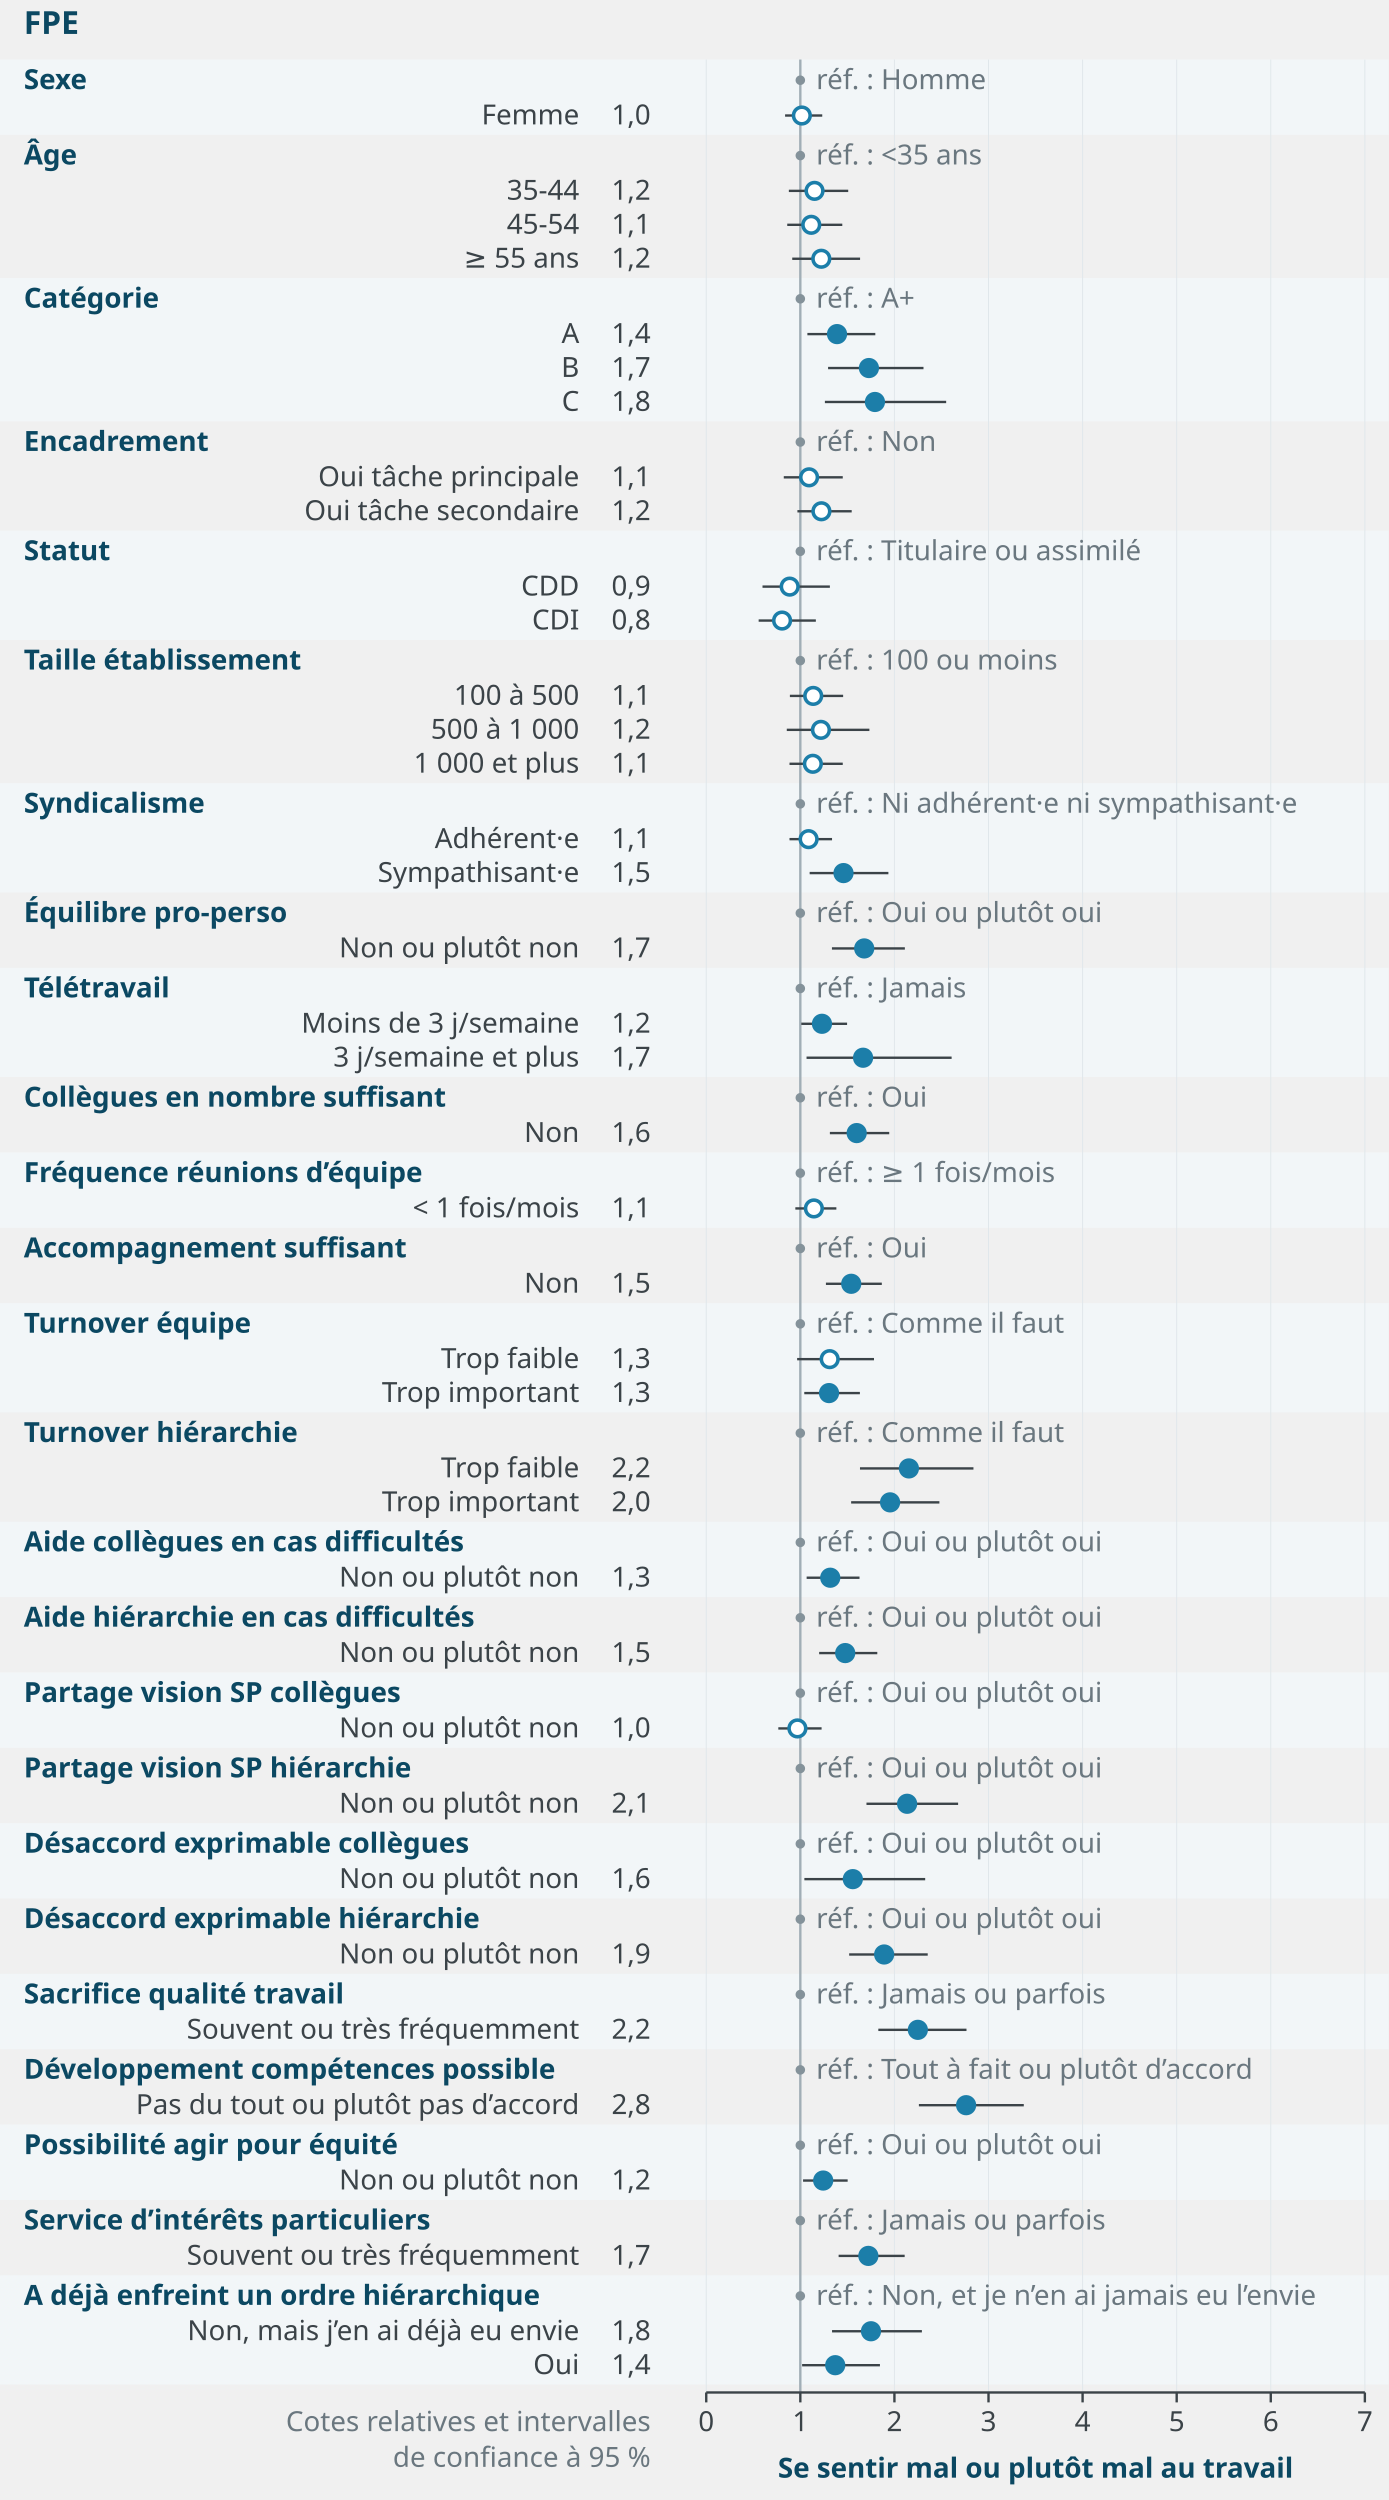
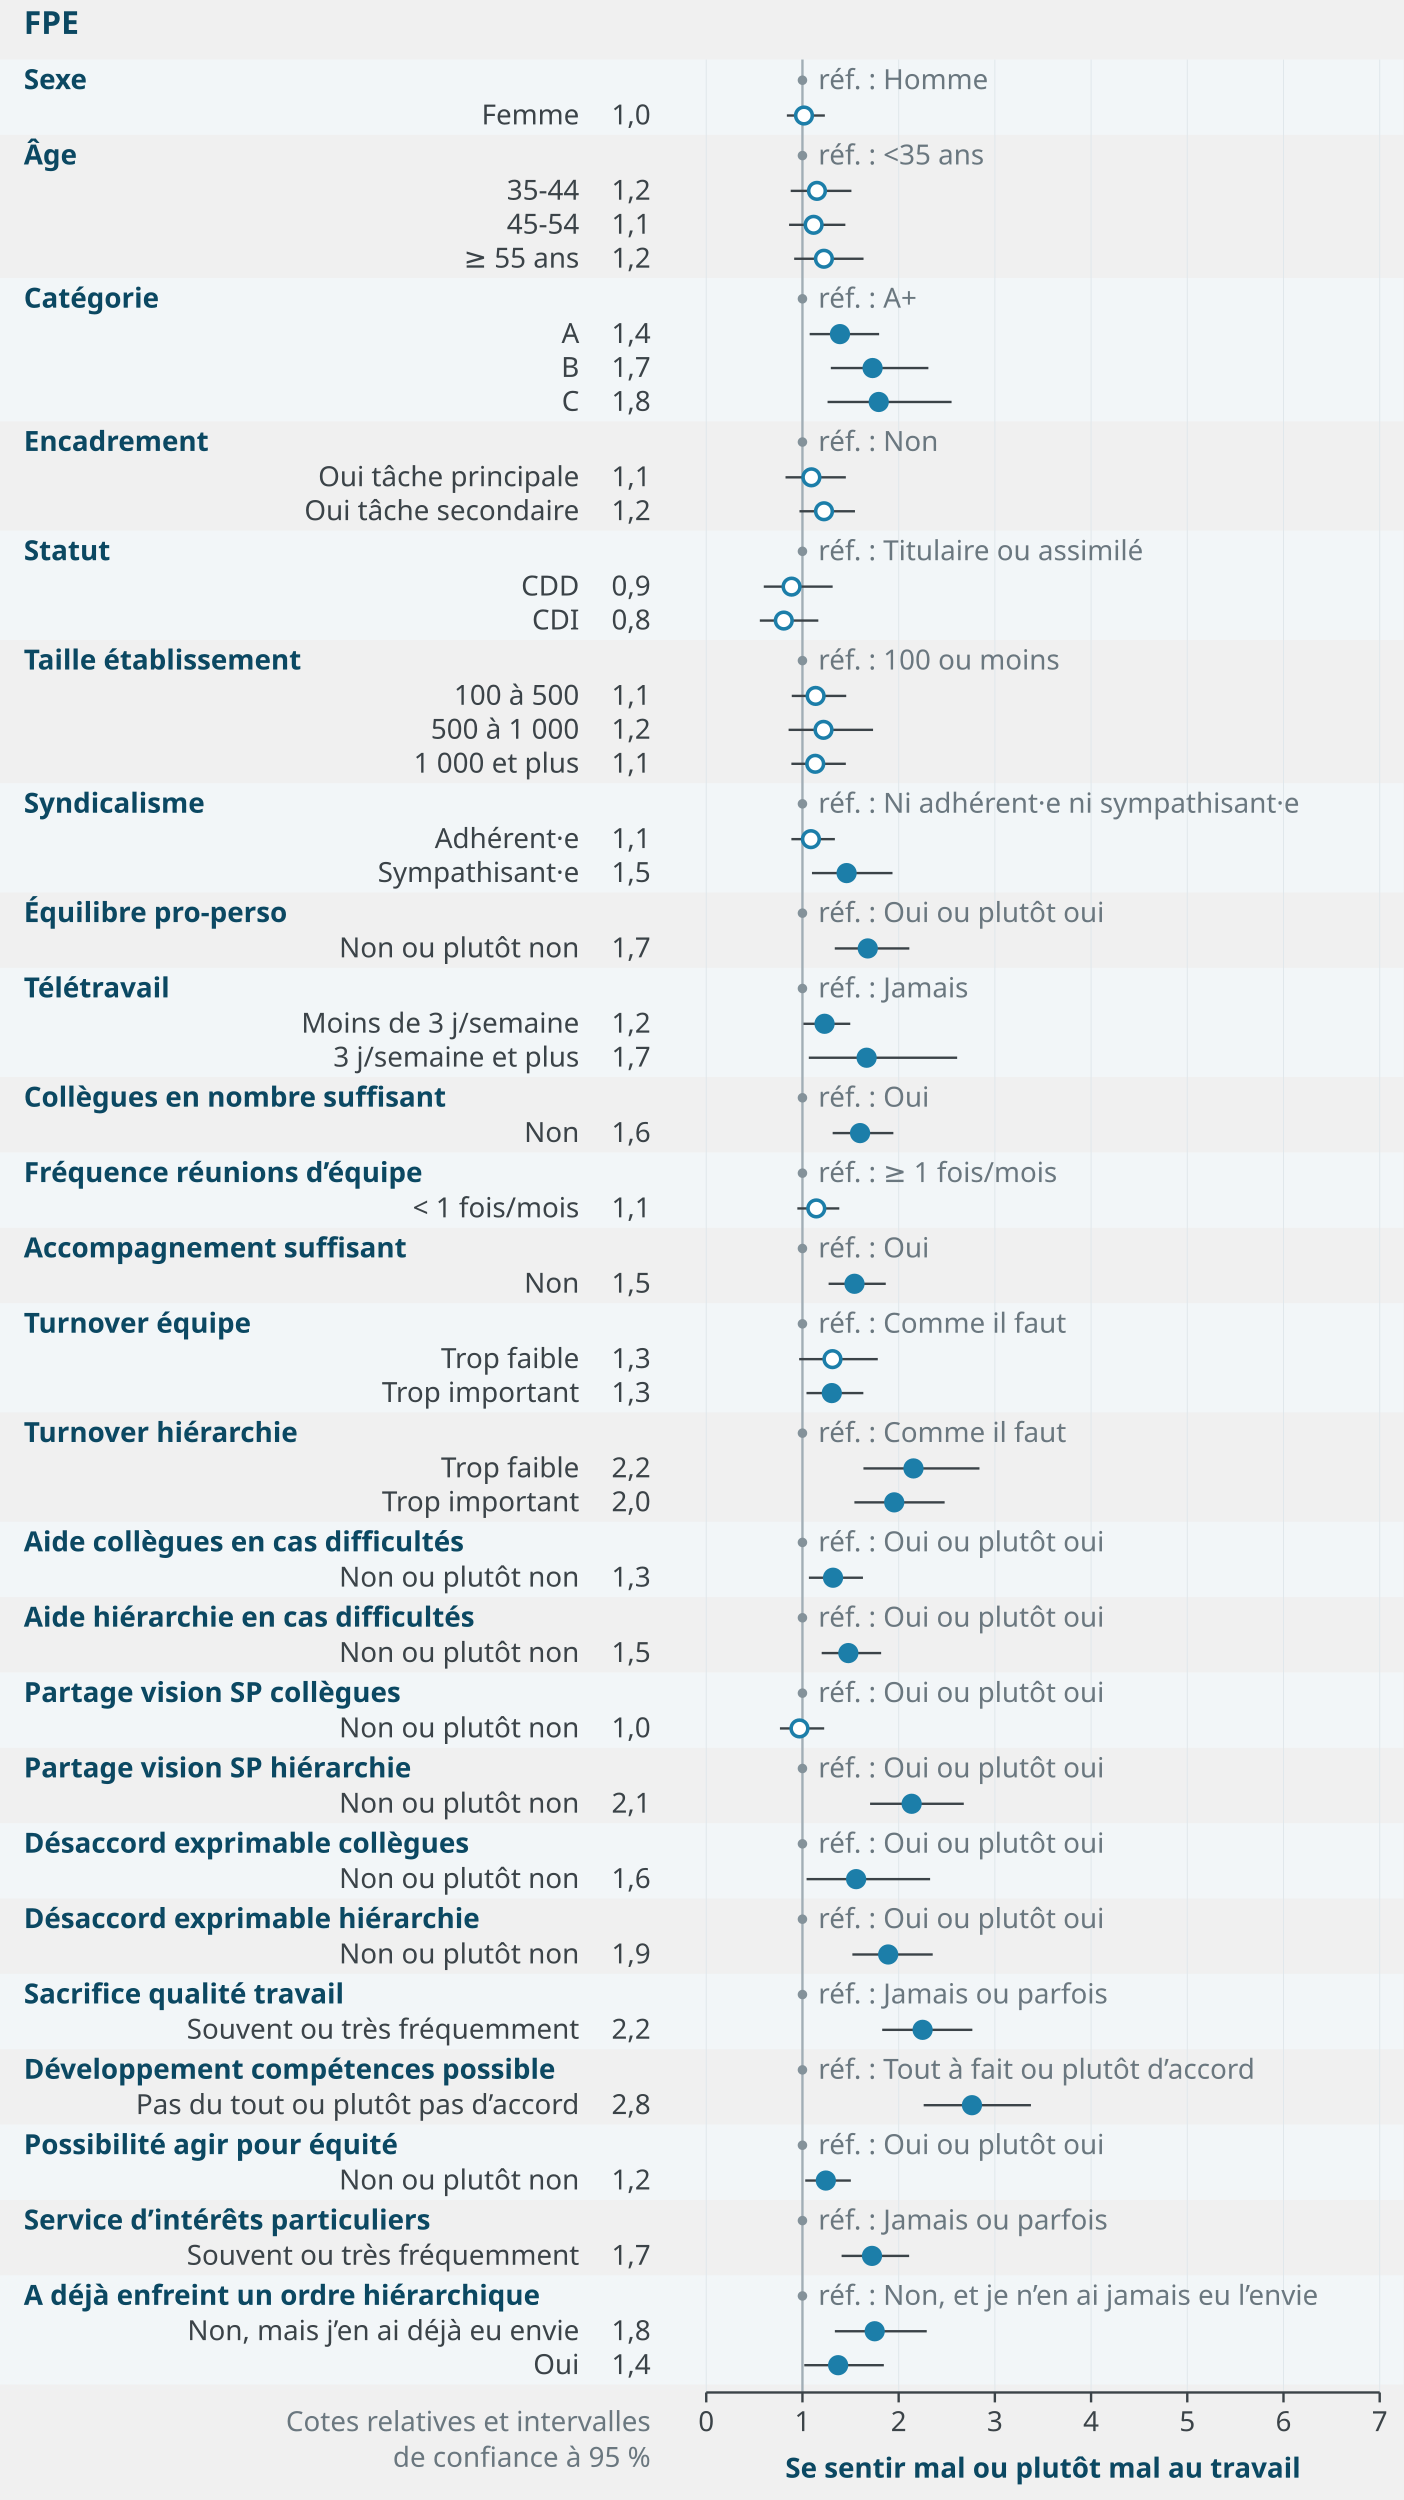
- <svg xmlns="http://www.w3.org/2000/svg" fill="currentColor" font-family="system-ui, sans-serif" font-size="10" text-anchor="middle" width="350pt" height="630.1pt" viewBox="0 0 350 630.1" style="font-family: Poppins-Regular, Poppins; font-size: 7px; background: none;">
+ <svg xmlns="http://www.w3.org/2000/svg" fill="currentColor" font-family="system-ui, sans-serif" font-size="10" text-anchor="middle" width="353.738pt" height="630.1pt" viewBox="0 0 353.738 630.1" style="font-family: Poppins-Regular, Poppins; font-size: 7px; background: none;">
  <g aria-label="rect" fill="#F2F6F8">
-     <rect x="0" y="15" width="350" height="18.992" />
-     <rect x="0" y="70.092" width="350" height="36.1" />
-     <rect x="0" y="133.737" width="350" height="27.546" />
-     <rect x="0" y="197.383" width="350" height="27.546" />
-     <rect x="0" y="243.921" width="350" height="27.546" />
-     <rect x="0" y="290.458" width="350" height="18.992" />
-     <rect x="0" y="328.442" width="350" height="27.546" />
-     <rect x="0" y="383.534" width="350" height="18.992" />
-     <rect x="0" y="421.518" width="350" height="18.992" />
-     <rect x="0" y="459.502" width="350" height="18.992" />
-     <rect x="0" y="497.486" width="350" height="18.992" />
-     <rect x="0" y="535.47" width="350" height="18.992" />
-     <rect x="0" y="573.454" width="350" height="27.546" />
+     <rect x="0" y="15" width="353.738" height="18.992" />
+     <rect x="0" y="70.092" width="353.738" height="36.1" />
+     <rect x="0" y="133.737" width="353.738" height="27.546" />
+     <rect x="0" y="197.383" width="353.738" height="27.546" />
+     <rect x="0" y="243.921" width="353.738" height="27.546" />
+     <rect x="0" y="290.458" width="353.738" height="18.992" />
+     <rect x="0" y="328.442" width="353.738" height="27.546" />
+     <rect x="0" y="383.534" width="353.738" height="18.992" />
+     <rect x="0" y="421.518" width="353.738" height="18.992" />
+     <rect x="0" y="459.502" width="353.738" height="18.992" />
+     <rect x="0" y="497.486" width="353.738" height="18.992" />
+     <rect x="0" y="535.47" width="353.738" height="18.992" />
+     <rect x="0" y="573.454" width="353.738" height="27.546" />
  </g>
  <g aria-label="rule" stroke="#E0E7EB" stroke-width="0.25">
    <line x1="178" x2="178" y1="15" y2="603" />
-     <line x1="225.429" x2="225.429" y1="15" y2="603" />
-     <line x1="249.143" x2="249.143" y1="15" y2="603" />
-     <line x1="272.857" x2="272.857" y1="15" y2="603" />
-     <line x1="296.571" x2="296.571" y1="15" y2="603" />
-     <line x1="320.286" x2="320.286" y1="15" y2="603" />
-     <line x1="344" x2="344" y1="15" y2="603" />
+     <line x1="226.497" x2="226.497" y1="15" y2="603" />
+     <line x1="250.745" x2="250.745" y1="15" y2="603" />
+     <line x1="274.993" x2="274.993" y1="15" y2="603" />
+     <line x1="299.241" x2="299.241" y1="15" y2="603" />
+     <line x1="323.49" x2="323.49" y1="15" y2="603" />
+     <line x1="347.738" x2="347.738" y1="15" y2="603" />
  </g>
  <g aria-label="rule" stroke="#A1AEB6" stroke-width="0.6">
-     <line x1="201.714" x2="201.714" y1="15" y2="603" />
+     <line x1="202.248" x2="202.248" y1="15" y2="603" />
  </g>
  <g aria-label="dot" fill="#84929A">
-     <circle cx="201.714" cy="20.219" r="1.2" />
-     <circle cx="201.714" cy="39.211" r="1.2" />
-     <circle cx="201.714" cy="75.311" r="1.2" />
-     <circle cx="201.714" cy="111.41" r="1.2" />
-     <circle cx="201.714" cy="138.956" r="1.2" />
-     <circle cx="201.714" cy="166.502" r="1.2" />
-     <circle cx="201.714" cy="202.602" r="1.2" />
-     <circle cx="201.714" cy="230.148" r="1.2" />
-     <circle cx="201.714" cy="249.14" r="1.2" />
-     <circle cx="201.714" cy="276.686" r="1.2" />
-     <circle cx="201.714" cy="295.678" r="1.2" />
-     <circle cx="201.714" cy="314.67" r="1.2" />
-     <circle cx="201.714" cy="333.662" r="1.2" />
-     <circle cx="201.714" cy="361.207" r="1.2" />
-     <circle cx="201.714" cy="388.753" r="1.2" />
-     <circle cx="201.714" cy="407.745" r="1.2" />
-     <circle cx="201.714" cy="426.737" r="1.2" />
-     <circle cx="201.714" cy="445.729" r="1.2" />
-     <circle cx="201.714" cy="464.721" r="1.2" />
-     <circle cx="201.714" cy="483.713" r="1.2" />
-     <circle cx="201.714" cy="502.705" r="1.2" />
-     <circle cx="201.714" cy="521.697" r="1.2" />
-     <circle cx="201.714" cy="540.689" r="1.2" />
-     <circle cx="201.714" cy="559.681" r="1.2" />
-     <circle cx="201.714" cy="578.673" r="1.2" />
+     <circle cx="202.248" cy="20.219" r="1.2" />
+     <circle cx="202.248" cy="39.211" r="1.2" />
+     <circle cx="202.248" cy="75.311" r="1.2" />
+     <circle cx="202.248" cy="111.41" r="1.2" />
+     <circle cx="202.248" cy="138.956" r="1.2" />
+     <circle cx="202.248" cy="166.502" r="1.2" />
+     <circle cx="202.248" cy="202.602" r="1.2" />
+     <circle cx="202.248" cy="230.148" r="1.2" />
+     <circle cx="202.248" cy="249.14" r="1.2" />
+     <circle cx="202.248" cy="276.686" r="1.2" />
+     <circle cx="202.248" cy="295.678" r="1.2" />
+     <circle cx="202.248" cy="314.67" r="1.2" />
+     <circle cx="202.248" cy="333.662" r="1.2" />
+     <circle cx="202.248" cy="361.207" r="1.2" />
+     <circle cx="202.248" cy="388.753" r="1.2" />
+     <circle cx="202.248" cy="407.745" r="1.2" />
+     <circle cx="202.248" cy="426.737" r="1.2" />
+     <circle cx="202.248" cy="445.729" r="1.2" />
+     <circle cx="202.248" cy="464.721" r="1.2" />
+     <circle cx="202.248" cy="483.713" r="1.2" />
+     <circle cx="202.248" cy="502.705" r="1.2" />
+     <circle cx="202.248" cy="521.697" r="1.2" />
+     <circle cx="202.248" cy="540.689" r="1.2" />
+     <circle cx="202.248" cy="559.681" r="1.2" />
+     <circle cx="202.248" cy="578.673" r="1.2" />
  </g>
  <g aria-label="rule" stroke="#3B4348" stroke-width="0.6">
-     <line x1="197.873" x2="207.24" y1="29.115" y2="29.115" />
-     <line x1="198.821" x2="213.785" y1="48.107" y2="48.107" />
-     <line x1="198.418" x2="212.291" y1="56.661" y2="56.661" />
-     <line x1="199.675" x2="216.773" y1="65.215" y2="65.215" />
-     <line x1="203.493" x2="220.615" y1="84.207" y2="84.207" />
-     <line x1="208.71" x2="232.756" y1="92.761" y2="92.761" />
-     <line x1="207.904" x2="238.471" y1="101.314" y2="101.314" />
-     <line x1="197.541" x2="212.409" y1="120.306" y2="120.306" />
-     <line x1="200.979" x2="214.662" y1="128.86" y2="128.86" />
-     <line x1="192.181" x2="209.161" y1="147.852" y2="147.852" />
-     <line x1="191.209" x2="205.627" y1="156.406" y2="156.406" />
-     <line x1="199.082" x2="212.504" y1="175.398" y2="175.398" />
-     <line x1="198.299" x2="219.121" y1="183.952" y2="183.952" />
-     <line x1="198.987" x2="212.409" y1="192.506" y2="192.506" />
-     <line x1="198.987" x2="209.706" y1="211.498" y2="211.498" />
-     <line x1="204.062" x2="223.911" y1="220.052" y2="220.052" />
-     <line x1="209.682" x2="228.061" y1="239.044" y2="239.044" />
-     <line x1="201.951" x2="213.5" y1="258.036" y2="258.036" />
-     <line x1="203.279" x2="239.847" y1="266.59" y2="266.59" />
-     <line x1="209.161" x2="224.124" y1="285.582" y2="285.582" />
-     <line x1="200.457" x2="210.797" y1="304.574" y2="304.574" />
-     <line x1="208.165" x2="222.251" y1="323.566" y2="323.566" />
-     <line x1="200.908" x2="220.283" y1="342.558" y2="342.558" />
-     <line x1="202.71" x2="216.725" y1="351.111" y2="351.111" />
-     <line x1="216.749" x2="245.349" y1="370.103" y2="370.103" />
-     <line x1="214.52" x2="236.764" y1="378.657" y2="378.657" />
-     <line x1="203.303" x2="216.631" y1="397.649" y2="397.649" />
-     <line x1="206.457" x2="221.113" y1="416.641" y2="416.641" />
-     <line x1="196.165" x2="207.074" y1="435.633" y2="435.633" />
-     <line x1="218.385" x2="241.483" y1="454.625" y2="454.625" />
-     <line x1="202.734" x2="233.183" y1="473.617" y2="473.617" />
-     <line x1="214.022" x2="233.823" y1="492.609" y2="492.609" />
-     <line x1="221.373" x2="243.594" y1="511.601" y2="511.601" />
-     <line x1="231.594" x2="258.036" y1="530.593" y2="530.593" />
-     <line x1="202.402" x2="213.643" y1="549.585" y2="549.585" />
-     <line x1="211.366" x2="228.013" y1="568.577" y2="568.577" />
-     <line x1="209.706" x2="232.353" y1="587.569" y2="587.569" />
-     <line x1="202.165" x2="221.777" y1="596.123" y2="596.123" />
+     <line x1="198.32" x2="207.898" y1="29.115" y2="29.115" />
+     <line x1="199.29" x2="214.591" y1="48.107" y2="48.107" />
+     <line x1="198.878" x2="213.063" y1="56.661" y2="56.661" />
+     <line x1="200.163" x2="217.646" y1="65.215" y2="65.215" />
+     <line x1="204.067" x2="221.574" y1="84.207" y2="84.207" />
+     <line x1="209.402" x2="233.989" y1="92.761" y2="92.761" />
+     <line x1="208.577" x2="239.833" y1="101.314" y2="101.314" />
+     <line x1="197.981" x2="213.184" y1="120.306" y2="120.306" />
+     <line x1="201.497" x2="215.488" y1="128.86" y2="128.86" />
+     <line x1="192.5" x2="209.862" y1="147.852" y2="147.852" />
+     <line x1="191.506" x2="206.249" y1="156.406" y2="156.406" />
+     <line x1="199.557" x2="213.281" y1="175.398" y2="175.398" />
+     <line x1="198.757" x2="220.047" y1="183.952" y2="183.952" />
+     <line x1="199.46" x2="213.184" y1="192.506" y2="192.506" />
+     <line x1="199.46" x2="210.42" y1="211.498" y2="211.498" />
+     <line x1="204.649" x2="224.945" y1="220.052" y2="220.052" />
+     <line x1="210.396" x2="229.188" y1="239.044" y2="239.044" />
+     <line x1="202.491" x2="214.3" y1="258.036" y2="258.036" />
+     <line x1="203.849" x2="241.24" y1="266.59" y2="266.59" />
+     <line x1="209.862" x2="225.163" y1="285.582" y2="285.582" />
+     <line x1="200.963" x2="211.535" y1="304.574" y2="304.574" />
+     <line x1="208.844" x2="223.247" y1="323.566" y2="323.566" />
+     <line x1="201.424" x2="221.235" y1="342.558" y2="342.558" />
+     <line x1="203.267" x2="217.597" y1="351.111" y2="351.111" />
+     <line x1="217.622" x2="246.865" y1="370.103" y2="370.103" />
+     <line x1="215.342" x2="238.087" y1="378.657" y2="378.657" />
+     <line x1="203.873" x2="217.5" y1="397.649" y2="397.649" />
+     <line x1="207.098" x2="222.083" y1="416.641" y2="416.641" />
+     <line x1="196.574" x2="207.728" y1="435.633" y2="435.633" />
+     <line x1="219.295" x2="242.913" y1="454.625" y2="454.625" />
+     <line x1="203.291" x2="234.426" y1="473.617" y2="473.617" />
+     <line x1="214.833" x2="235.08" y1="492.609" y2="492.609" />
+     <line x1="222.35" x2="245.071" y1="511.601" y2="511.601" />
+     <line x1="232.801" x2="259.838" y1="530.593" y2="530.593" />
+     <line x1="202.951" x2="214.445" y1="549.585" y2="549.585" />
+     <line x1="212.117" x2="229.14" y1="568.577" y2="568.577" />
+     <line x1="210.42" x2="233.577" y1="587.569" y2="587.569" />
+     <line x1="202.709" x2="222.762" y1="596.123" y2="596.123" />
  </g>
  <g aria-label="dot" stroke="#1C7EA9" stroke-width="0.9">
-     <circle cx="202.094" cy="29.115" r="2.1" fill="#FFFFFF" />
-     <circle cx="205.295" cy="48.107" r="2.1" fill="#FFFFFF" />
-     <circle cx="204.465" cy="56.661" r="2.1" fill="#FFFFFF" />
-     <circle cx="207.003" cy="65.215" r="2.1" fill="#FFFFFF" />
-     <circle cx="210.963" cy="84.207" r="2.1" fill="#1C7EA9" />
-     <circle cx="219.002" cy="92.761" r="2.1" fill="#1C7EA9" />
-     <circle cx="220.52" cy="101.314" r="2.1" fill="#1C7EA9" />
-     <circle cx="203.92" cy="120.306" r="2.1" fill="#FFFFFF" />
-     <circle cx="207.026" cy="128.86" r="2.1" fill="#FFFFFF" />
-     <circle cx="199.035" cy="147.852" r="2.1" fill="#FFFFFF" />
-     <circle cx="197.114" cy="156.406" r="2.1" fill="#FFFFFF" />
-     <circle cx="204.963" cy="175.398" r="2.1" fill="#FFFFFF" />
-     <circle cx="206.908" cy="183.952" r="2.1" fill="#FFFFFF" />
-     <circle cx="204.868" cy="192.506" r="2.1" fill="#FFFFFF" />
-     <circle cx="203.801" cy="211.498" r="2.1" fill="#FFFFFF" />
-     <circle cx="212.599" cy="220.052" r="2.1" fill="#1C7EA9" />
-     <circle cx="217.816" cy="239.044" r="2.1" fill="#1C7EA9" />
-     <circle cx="207.169" cy="258.036" r="2.1" fill="#1C7EA9" />
-     <circle cx="217.532" cy="266.59" r="2.1" fill="#1C7EA9" />
-     <circle cx="215.919" cy="285.582" r="2.1" fill="#1C7EA9" />
-     <circle cx="205.129" cy="304.574" r="2.1" fill="#FFFFFF" />
-     <circle cx="214.544" cy="323.566" r="2.1" fill="#1C7EA9" />
-     <circle cx="209.113" cy="342.558" r="2.1" fill="#FFFFFF" />
-     <circle cx="208.947" cy="351.111" r="2.1" fill="#1C7EA9" />
-     <circle cx="229.081" cy="370.103" r="2.1" fill="#1C7EA9" />
-     <circle cx="224.338" cy="378.657" r="2.1" fill="#1C7EA9" />
-     <circle cx="209.255" cy="397.649" r="2.1" fill="#1C7EA9" />
-     <circle cx="213.026" cy="416.641" r="2.1" fill="#1C7EA9" />
-     <circle cx="200.979" cy="435.633" r="2.1" fill="#FFFFFF" />
-     <circle cx="228.63" cy="454.625" r="2.1" fill="#1C7EA9" />
-     <circle cx="214.947" cy="473.617" r="2.1" fill="#1C7EA9" />
-     <circle cx="222.844" cy="492.609" r="2.1" fill="#1C7EA9" />
-     <circle cx="231.333" cy="511.601" r="2.1" fill="#1C7EA9" />
-     <circle cx="243.499" cy="530.593" r="2.1" fill="#1C7EA9" />
-     <circle cx="207.477" cy="549.585" r="2.1" fill="#1C7EA9" />
-     <circle cx="218.86" cy="568.577" r="2.1" fill="#1C7EA9" />
-     <circle cx="219.524" cy="587.569" r="2.1" fill="#1C7EA9" />
-     <circle cx="210.512" cy="596.123" r="2.1" fill="#1C7EA9" />
+     <circle cx="202.636" cy="29.115" r="2.1" fill="#FFFFFF" />
+     <circle cx="205.91" cy="48.107" r="2.1" fill="#FFFFFF" />
+     <circle cx="205.061" cy="56.661" r="2.1" fill="#FFFFFF" />
+     <circle cx="207.656" cy="65.215" r="2.1" fill="#FFFFFF" />
+     <circle cx="211.705" cy="84.207" r="2.1" fill="#1C7EA9" />
+     <circle cx="219.925" cy="92.761" r="2.1" fill="#1C7EA9" />
+     <circle cx="221.477" cy="101.314" r="2.1" fill="#1C7EA9" />
+     <circle cx="204.503" cy="120.306" r="2.1" fill="#FFFFFF" />
+     <circle cx="207.68" cy="128.86" r="2.1" fill="#FFFFFF" />
+     <circle cx="199.508" cy="147.852" r="2.1" fill="#FFFFFF" />
+     <circle cx="197.544" cy="156.406" r="2.1" fill="#FFFFFF" />
+     <circle cx="205.57" cy="175.398" r="2.1" fill="#FFFFFF" />
+     <circle cx="207.559" cy="183.952" r="2.1" fill="#FFFFFF" />
+     <circle cx="205.473" cy="192.506" r="2.1" fill="#FFFFFF" />
+     <circle cx="204.382" cy="211.498" r="2.1" fill="#FFFFFF" />
+     <circle cx="213.378" cy="220.052" r="2.1" fill="#1C7EA9" />
+     <circle cx="218.713" cy="239.044" r="2.1" fill="#1C7EA9" />
+     <circle cx="207.825" cy="258.036" r="2.1" fill="#1C7EA9" />
+     <circle cx="218.422" cy="266.59" r="2.1" fill="#1C7EA9" />
+     <circle cx="216.773" cy="285.582" r="2.1" fill="#1C7EA9" />
+     <circle cx="205.74" cy="304.574" r="2.1" fill="#FFFFFF" />
+     <circle cx="215.367" cy="323.566" r="2.1" fill="#1C7EA9" />
+     <circle cx="209.814" cy="342.558" r="2.1" fill="#FFFFFF" />
+     <circle cx="209.644" cy="351.111" r="2.1" fill="#1C7EA9" />
+     <circle cx="230.231" cy="370.103" r="2.1" fill="#1C7EA9" />
+     <circle cx="225.381" cy="378.657" r="2.1" fill="#1C7EA9" />
+     <circle cx="209.959" cy="397.649" r="2.1" fill="#1C7EA9" />
+     <circle cx="213.815" cy="416.641" r="2.1" fill="#1C7EA9" />
+     <circle cx="201.497" cy="435.633" r="2.1" fill="#FFFFFF" />
+     <circle cx="229.77" cy="454.625" r="2.1" fill="#1C7EA9" />
+     <circle cx="215.779" cy="473.617" r="2.1" fill="#1C7EA9" />
+     <circle cx="223.854" cy="492.609" r="2.1" fill="#1C7EA9" />
+     <circle cx="232.534" cy="511.601" r="2.1" fill="#1C7EA9" />
+     <circle cx="244.974" cy="530.593" r="2.1" fill="#1C7EA9" />
+     <circle cx="208.141" cy="549.585" r="2.1" fill="#1C7EA9" />
+     <circle cx="219.78" cy="568.577" r="2.1" fill="#1C7EA9" />
+     <circle cx="220.459" cy="587.569" r="2.1" fill="#1C7EA9" />
+     <circle cx="211.244" cy="596.123" r="2.1" fill="#1C7EA9" />
  </g>
  <g aria-label="text" fill="#0B4862" text-anchor="start" font-family="Poppins-Bold, Poppins" font-size="7" font-weight="700">
    <text y="0.32em" transform="translate(6,20.21908)">Sexe</text>
    <text y="0.32em" transform="translate(6,39.21108)">Âge</text>
    <text y="0.32em" transform="translate(6,75.31077)">Catégorie</text>
    <text y="0.32em" transform="translate(6,111.4105)">Encadrement</text>
    <text y="0.32em" transform="translate(6,138.9563)">Statut</text>
    <text y="0.32em" transform="translate(6,166.5022)">Taille établissement</text>
    <text y="0.32em" transform="translate(6,202.6018)">Syndicalisme</text>
    <text y="0.32em" transform="translate(6,230.1477)">Équilibre pro-perso</text>
    <text y="0.32em" transform="translate(6,249.1397)">Télétravail</text>
    <text y="0.32em" transform="translate(6,276.6855)">Collègues en nombre suffisant</text>
    <text y="0.32em" transform="translate(6,295.6775)">Fréquence réunions d’équipe</text>
    <text y="0.32em" transform="translate(6,314.6695)">Accompagnement suffisant</text>
    <text y="0.32em" transform="translate(6,333.6615)">Turnover équipe</text>
    <text y="0.32em" transform="translate(6,361.2074)">Turnover hiérarchie</text>
    <text y="0.32em" transform="translate(6,388.7532)">Aide collègues en cas difficultés</text>
    <text y="0.32em" transform="translate(6,407.7452)">Aide hiérarchie en cas difficultés</text>
    <text y="0.32em" transform="translate(6,426.7372)">Partage vision SP collègues</text>
    <text y="0.32em" transform="translate(6,445.7292)">Partage vision SP hiérarchie</text>
    <text y="0.32em" transform="translate(6,464.7212)">Désaccord exprimable collègues</text>
    <text y="0.32em" transform="translate(6,483.7132)">Désaccord exprimable hiérarchie</text>
    <text y="0.32em" transform="translate(6,502.7052)">Sacrifice qualité travail</text>
    <text y="0.32em" transform="translate(6,521.6972)">Développement compétences possible</text>
    <text y="0.32em" transform="translate(6,540.6892)">Possibilité agir pour équité</text>
    <text y="0.32em" transform="translate(6,559.6812)">Service d’intérêts particuliers</text>
    <text y="0.32em" transform="translate(6,578.6732)">A déjà enfreint un ordre hiérarchique</text>
  </g>
  <g aria-label="text" fill="#6A777F" text-anchor="start" font-size="7">
-     <text y="0.32em" transform="translate(205.7143,20.21908)">réf. : Homme</text>
-     <text y="0.32em" transform="translate(205.7143,39.21108)">réf. : &lt;35 ans</text>
-     <text y="0.32em" transform="translate(205.7143,75.31077)">réf. : A+</text>
-     <text y="0.32em" transform="translate(205.7143,111.4105)">réf. : Non</text>
-     <text y="0.32em" transform="translate(205.7143,138.9563)">réf. : Titulaire ou assimilé</text>
-     <text y="0.32em" transform="translate(205.7143,166.5022)">réf. : 100 ou moins</text>
-     <text y="0.32em" transform="translate(205.7143,202.6018)">réf. : Ni adhérent·e ni sympathisant·e</text>
-     <text y="0.32em" transform="translate(205.7143,230.1477)">réf. : Oui ou plutôt oui</text>
-     <text y="0.32em" transform="translate(205.7143,249.1397)">réf. : Jamais</text>
-     <text y="0.32em" transform="translate(205.7143,276.6855)">réf. : Oui</text>
-     <text y="0.32em" transform="translate(205.7143,295.6775)">réf. : ≥ 1 fois/mois</text>
-     <text y="0.32em" transform="translate(205.7143,314.6695)">réf. : Oui</text>
-     <text y="0.32em" transform="translate(205.7143,333.6615)">réf. : Comme il faut</text>
-     <text y="0.32em" transform="translate(205.7143,361.2074)">réf. : Comme il faut</text>
-     <text y="0.32em" transform="translate(205.7143,388.7532)">réf. : Oui ou plutôt oui</text>
-     <text y="0.32em" transform="translate(205.7143,407.7452)">réf. : Oui ou plutôt oui</text>
-     <text y="0.32em" transform="translate(205.7143,426.7372)">réf. : Oui ou plutôt oui</text>
-     <text y="0.32em" transform="translate(205.7143,445.7292)">réf. : Oui ou plutôt oui</text>
-     <text y="0.32em" transform="translate(205.7143,464.7212)">réf. : Oui ou plutôt oui</text>
-     <text y="0.32em" transform="translate(205.7143,483.7132)">réf. : Oui ou plutôt oui</text>
-     <text y="0.32em" transform="translate(205.7143,502.7052)">réf. : Jamais ou parfois</text>
-     <text y="0.32em" transform="translate(205.7143,521.6972)">réf. : Tout à fait ou plutôt d’accord</text>
-     <text y="0.32em" transform="translate(205.7143,540.6892)">réf. : Oui ou plutôt oui</text>
-     <text y="0.32em" transform="translate(205.7143,559.6812)">réf. : Jamais ou parfois</text>
-     <text y="0.32em" transform="translate(205.7143,578.6732)">réf. : Non, et je n’en ai jamais eu l’envie</text>
+     <text y="0.32em" transform="translate(206.2483,20.21908)">réf. : Homme</text>
+     <text y="0.32em" transform="translate(206.2483,39.21108)">réf. : &lt;35 ans</text>
+     <text y="0.32em" transform="translate(206.2483,75.31077)">réf. : A+</text>
+     <text y="0.32em" transform="translate(206.2483,111.4105)">réf. : Non</text>
+     <text y="0.32em" transform="translate(206.2483,138.9563)">réf. : Titulaire ou assimilé</text>
+     <text y="0.32em" transform="translate(206.2483,166.5022)">réf. : 100 ou moins</text>
+     <text y="0.32em" transform="translate(206.2483,202.6018)">réf. : Ni adhérent·e ni sympathisant·e</text>
+     <text y="0.32em" transform="translate(206.2483,230.1477)">réf. : Oui ou plutôt oui</text>
+     <text y="0.32em" transform="translate(206.2483,249.1397)">réf. : Jamais</text>
+     <text y="0.32em" transform="translate(206.2483,276.6855)">réf. : Oui</text>
+     <text y="0.32em" transform="translate(206.2483,295.6775)">réf. : ≥ 1 fois/mois</text>
+     <text y="0.32em" transform="translate(206.2483,314.6695)">réf. : Oui</text>
+     <text y="0.32em" transform="translate(206.2483,333.6615)">réf. : Comme il faut</text>
+     <text y="0.32em" transform="translate(206.2483,361.2074)">réf. : Comme il faut</text>
+     <text y="0.32em" transform="translate(206.2483,388.7532)">réf. : Oui ou plutôt oui</text>
+     <text y="0.32em" transform="translate(206.2483,407.7452)">réf. : Oui ou plutôt oui</text>
+     <text y="0.32em" transform="translate(206.2483,426.7372)">réf. : Oui ou plutôt oui</text>
+     <text y="0.32em" transform="translate(206.2483,445.7292)">réf. : Oui ou plutôt oui</text>
+     <text y="0.32em" transform="translate(206.2483,464.7212)">réf. : Oui ou plutôt oui</text>
+     <text y="0.32em" transform="translate(206.2483,483.7132)">réf. : Oui ou plutôt oui</text>
+     <text y="0.32em" transform="translate(206.2483,502.7052)">réf. : Jamais ou parfois</text>
+     <text y="0.32em" transform="translate(206.2483,521.6972)">réf. : Tout à fait ou plutôt d’accord</text>
+     <text y="0.32em" transform="translate(206.2483,540.6892)">réf. : Oui ou plutôt oui</text>
+     <text y="0.32em" transform="translate(206.2483,559.6812)">réf. : Jamais ou parfois</text>
+     <text y="0.32em" transform="translate(206.2483,578.6732)">réf. : Non, et je n’en ai jamais eu l’envie</text>
  </g>
  <g aria-label="text" fill="#3B4348" text-anchor="end" font-size="7">
    <text y="0.32em" transform="translate(146,29.11508)">Femme</text>
    <text y="0.32em" transform="translate(146,48.10708)">35-44</text>
    <text y="0.32em" transform="translate(146,56.66092)">45-54</text>
    <text y="0.32em" transform="translate(146,65.21477)">≥ 55 ans</text>
    <text y="0.32em" transform="translate(146,84.20677)">A</text>
    <text y="0.32em" transform="translate(146,92.76062)">B</text>
    <text y="0.32em" transform="translate(146,101.3145)">C</text>
    <text y="0.32em" transform="translate(146,120.3065)">Oui tâche principale</text>
    <text y="0.32em" transform="translate(146,128.8603)">Oui tâche secondaire</text>
    <text y="0.32em" transform="translate(146,147.8523)">CDD</text>
    <text y="0.32em" transform="translate(146,156.4062)">CDI</text>
    <text y="0.32em" transform="translate(146,175.3982)">100 à 500</text>
    <text y="0.32em" transform="translate(146,183.952)">500 à 1 000</text>
    <text y="0.32em" transform="translate(146,192.5058)">1 000 et plus</text>
    <text y="0.32em" transform="translate(146,211.4978)">Adhérent·e</text>
    <text y="0.32em" transform="translate(146,220.0517)">Sympathisant·e</text>
    <text y="0.32em" transform="translate(146,239.0437)">Non ou plutôt non</text>
    <text y="0.32em" transform="translate(146,258.0357)">Moins de 3 j/semaine</text>
    <text y="0.32em" transform="translate(146,266.5895)">3 j/semaine et plus</text>
    <text y="0.32em" transform="translate(146,285.5815)">Non</text>
    <text y="0.32em" transform="translate(146,304.5735)">&lt; 1 fois/mois</text>
    <text y="0.32em" transform="translate(146,323.5655)">Non</text>
    <text y="0.32em" transform="translate(146,342.5575)">Trop faible</text>
    <text y="0.32em" transform="translate(146,351.1114)">Trop important</text>
    <text y="0.32em" transform="translate(146,370.1034)">Trop faible</text>
    <text y="0.32em" transform="translate(146,378.6572)">Trop important</text>
    <text y="0.32em" transform="translate(146,397.6492)">Non ou plutôt non</text>
    <text y="0.32em" transform="translate(146,416.6412)">Non ou plutôt non</text>
    <text y="0.32em" transform="translate(146,435.6332)">Non ou plutôt non</text>
    <text y="0.32em" transform="translate(146,454.6252)">Non ou plutôt non</text>
    <text y="0.32em" transform="translate(146,473.6172)">Non ou plutôt non</text>
    <text y="0.32em" transform="translate(146,492.6092)">Non ou plutôt non</text>
    <text y="0.32em" transform="translate(146,511.6012)">Souvent ou très fréquemment</text>
    <text y="0.32em" transform="translate(146,530.5932)">Pas du tout ou plutôt pas d’accord</text>
    <text y="0.32em" transform="translate(146,549.5852)">Non ou plutôt non</text>
    <text y="0.32em" transform="translate(146,568.5772)">Souvent ou très fréquemment</text>
    <text y="0.32em" transform="translate(146,587.5692)">Non, mais j’en ai déjà eu envie</text>
    <text y="0.32em" transform="translate(146,596.1231)">Oui</text>
  </g>
  <g aria-label="text" fill="#3B4348" text-anchor="end" font-size="7">
    <text y="0.32em" transform="translate(164,29.11508)">1,0</text>
    <text y="0.32em" transform="translate(164,48.10708)">1,2</text>
    <text y="0.32em" transform="translate(164,56.66092)">1,1</text>
    <text y="0.32em" transform="translate(164,65.21477)">1,2</text>
    <text y="0.32em" transform="translate(164,84.20677)">1,4</text>
    <text y="0.32em" transform="translate(164,92.76062)">1,7</text>
    <text y="0.32em" transform="translate(164,101.3145)">1,8</text>
    <text y="0.32em" transform="translate(164,120.3065)">1,1</text>
    <text y="0.32em" transform="translate(164,128.8603)">1,2</text>
    <text y="0.32em" transform="translate(164,147.8523)">0,9</text>
    <text y="0.32em" transform="translate(164,156.4062)">0,8</text>
    <text y="0.32em" transform="translate(164,175.3982)">1,1</text>
    <text y="0.32em" transform="translate(164,183.952)">1,2</text>
    <text y="0.32em" transform="translate(164,192.5058)">1,1</text>
    <text y="0.32em" transform="translate(164,211.4978)">1,1</text>
    <text y="0.32em" transform="translate(164,220.0517)">1,5</text>
    <text y="0.32em" transform="translate(164,239.0437)">1,7</text>
    <text y="0.32em" transform="translate(164,258.0357)">1,2</text>
    <text y="0.32em" transform="translate(164,266.5895)">1,7</text>
    <text y="0.32em" transform="translate(164,285.5815)">1,6</text>
    <text y="0.32em" transform="translate(164,304.5735)">1,1</text>
    <text y="0.32em" transform="translate(164,323.5655)">1,5</text>
    <text y="0.32em" transform="translate(164,342.5575)">1,3</text>
    <text y="0.32em" transform="translate(164,351.1114)">1,3</text>
    <text y="0.32em" transform="translate(164,370.1034)">2,2</text>
    <text y="0.32em" transform="translate(164,378.6572)">2,0</text>
    <text y="0.32em" transform="translate(164,397.6492)">1,3</text>
    <text y="0.32em" transform="translate(164,416.6412)">1,5</text>
    <text y="0.32em" transform="translate(164,435.6332)">1,0</text>
    <text y="0.32em" transform="translate(164,454.6252)">2,1</text>
    <text y="0.32em" transform="translate(164,473.6172)">1,6</text>
    <text y="0.32em" transform="translate(164,492.6092)">1,9</text>
    <text y="0.32em" transform="translate(164,511.6012)">2,2</text>
    <text y="0.32em" transform="translate(164,530.5932)">2,8</text>
    <text y="0.32em" transform="translate(164,549.5852)">1,2</text>
    <text y="0.32em" transform="translate(164,568.5772)">1,7</text>
    <text y="0.32em" transform="translate(164,587.5692)">1,8</text>
    <text y="0.32em" transform="translate(164,596.1231)">1,4</text>
  </g>
  <g aria-label="text" fill="#0B4862" text-anchor="start" font-family="Poppins-Bold, Poppins" font-size="8" font-weight="700">
    <text y="0.32em" transform="translate(6,6)">FPE</text>
  </g>
  <g aria-label="rule" stroke="#3B4348" stroke-width="0.6">
-     <line x1="178" x2="344" y1="603" y2="603" />
+     <line x1="178" x2="347.738" y1="603" y2="603" />
  </g>
  <g aria-label="rule" stroke="#3B4348" stroke-width="0.6">
    <line x1="178" x2="178" y1="603" y2="605.5" />
-     <line x1="201.714" x2="201.714" y1="603" y2="605.5" />
-     <line x1="225.429" x2="225.429" y1="603" y2="605.5" />
-     <line x1="249.143" x2="249.143" y1="603" y2="605.5" />
-     <line x1="272.857" x2="272.857" y1="603" y2="605.5" />
-     <line x1="296.571" x2="296.571" y1="603" y2="605.5" />
-     <line x1="320.286" x2="320.286" y1="603" y2="605.5" />
-     <line x1="344" x2="344" y1="603" y2="605.5" />
+     <line x1="202.248" x2="202.248" y1="603" y2="605.5" />
+     <line x1="226.497" x2="226.497" y1="603" y2="605.5" />
+     <line x1="250.745" x2="250.745" y1="603" y2="605.5" />
+     <line x1="274.993" x2="274.993" y1="603" y2="605.5" />
+     <line x1="299.241" x2="299.241" y1="603" y2="605.5" />
+     <line x1="323.49" x2="323.49" y1="603" y2="605.5" />
+     <line x1="347.738" x2="347.738" y1="603" y2="605.5" />
  </g>
  <g aria-label="text" fill="#3B4348" font-size="7">
    <text y="0.32em" transform="translate(178,610.5)">0</text>
-     <text y="0.32em" transform="translate(201.7143,610.5)">1</text>
-     <text y="0.32em" transform="translate(225.4286,610.5)">2</text>
-     <text y="0.32em" transform="translate(249.1429,610.5)">3</text>
-     <text y="0.32em" transform="translate(272.8571,610.5)">4</text>
-     <text y="0.32em" transform="translate(296.5714,610.5)">5</text>
-     <text y="0.32em" transform="translate(320.2857,610.5)">6</text>
-     <text y="0.32em" transform="translate(344,610.5)">7</text>
+     <text y="0.32em" transform="translate(202.2483,610.5)">1</text>
+     <text y="0.32em" transform="translate(226.4966,610.5)">2</text>
+     <text y="0.32em" transform="translate(250.7449,610.5)">3</text>
+     <text y="0.32em" transform="translate(274.9931,610.5)">4</text>
+     <text y="0.32em" transform="translate(299.2414,610.5)">5</text>
+     <text y="0.32em" transform="translate(323.4897,610.5)">6</text>
+     <text y="0.32em" transform="translate(347.738,610.5)">7</text>
  </g>
  <g aria-label="text" fill="#6A777F" text-anchor="end" font-size="7">
    <text y="0.32em" transform="translate(164,610.5)">Cotes relatives et intervalles</text>
  </g>
  <g aria-label="text" fill="#6A777F" text-anchor="end" font-size="7">
    <text y="0.32em" transform="translate(164,619.5)">de confiance à 95 %</text>
  </g>
  <g aria-label="text" fill="#0B4862" font-family="Poppins-Bold, Poppins" font-size="7" font-weight="700" transform="translate(0,-3.5)">
-     <text y="0.71em" transform="translate(261,623)">Se sentir mal ou plutôt mal au travail</text>
+     <text y="0.71em" transform="translate(262.869,623)">Se sentir mal ou plutôt mal au travail</text>
  </g>
</svg>
